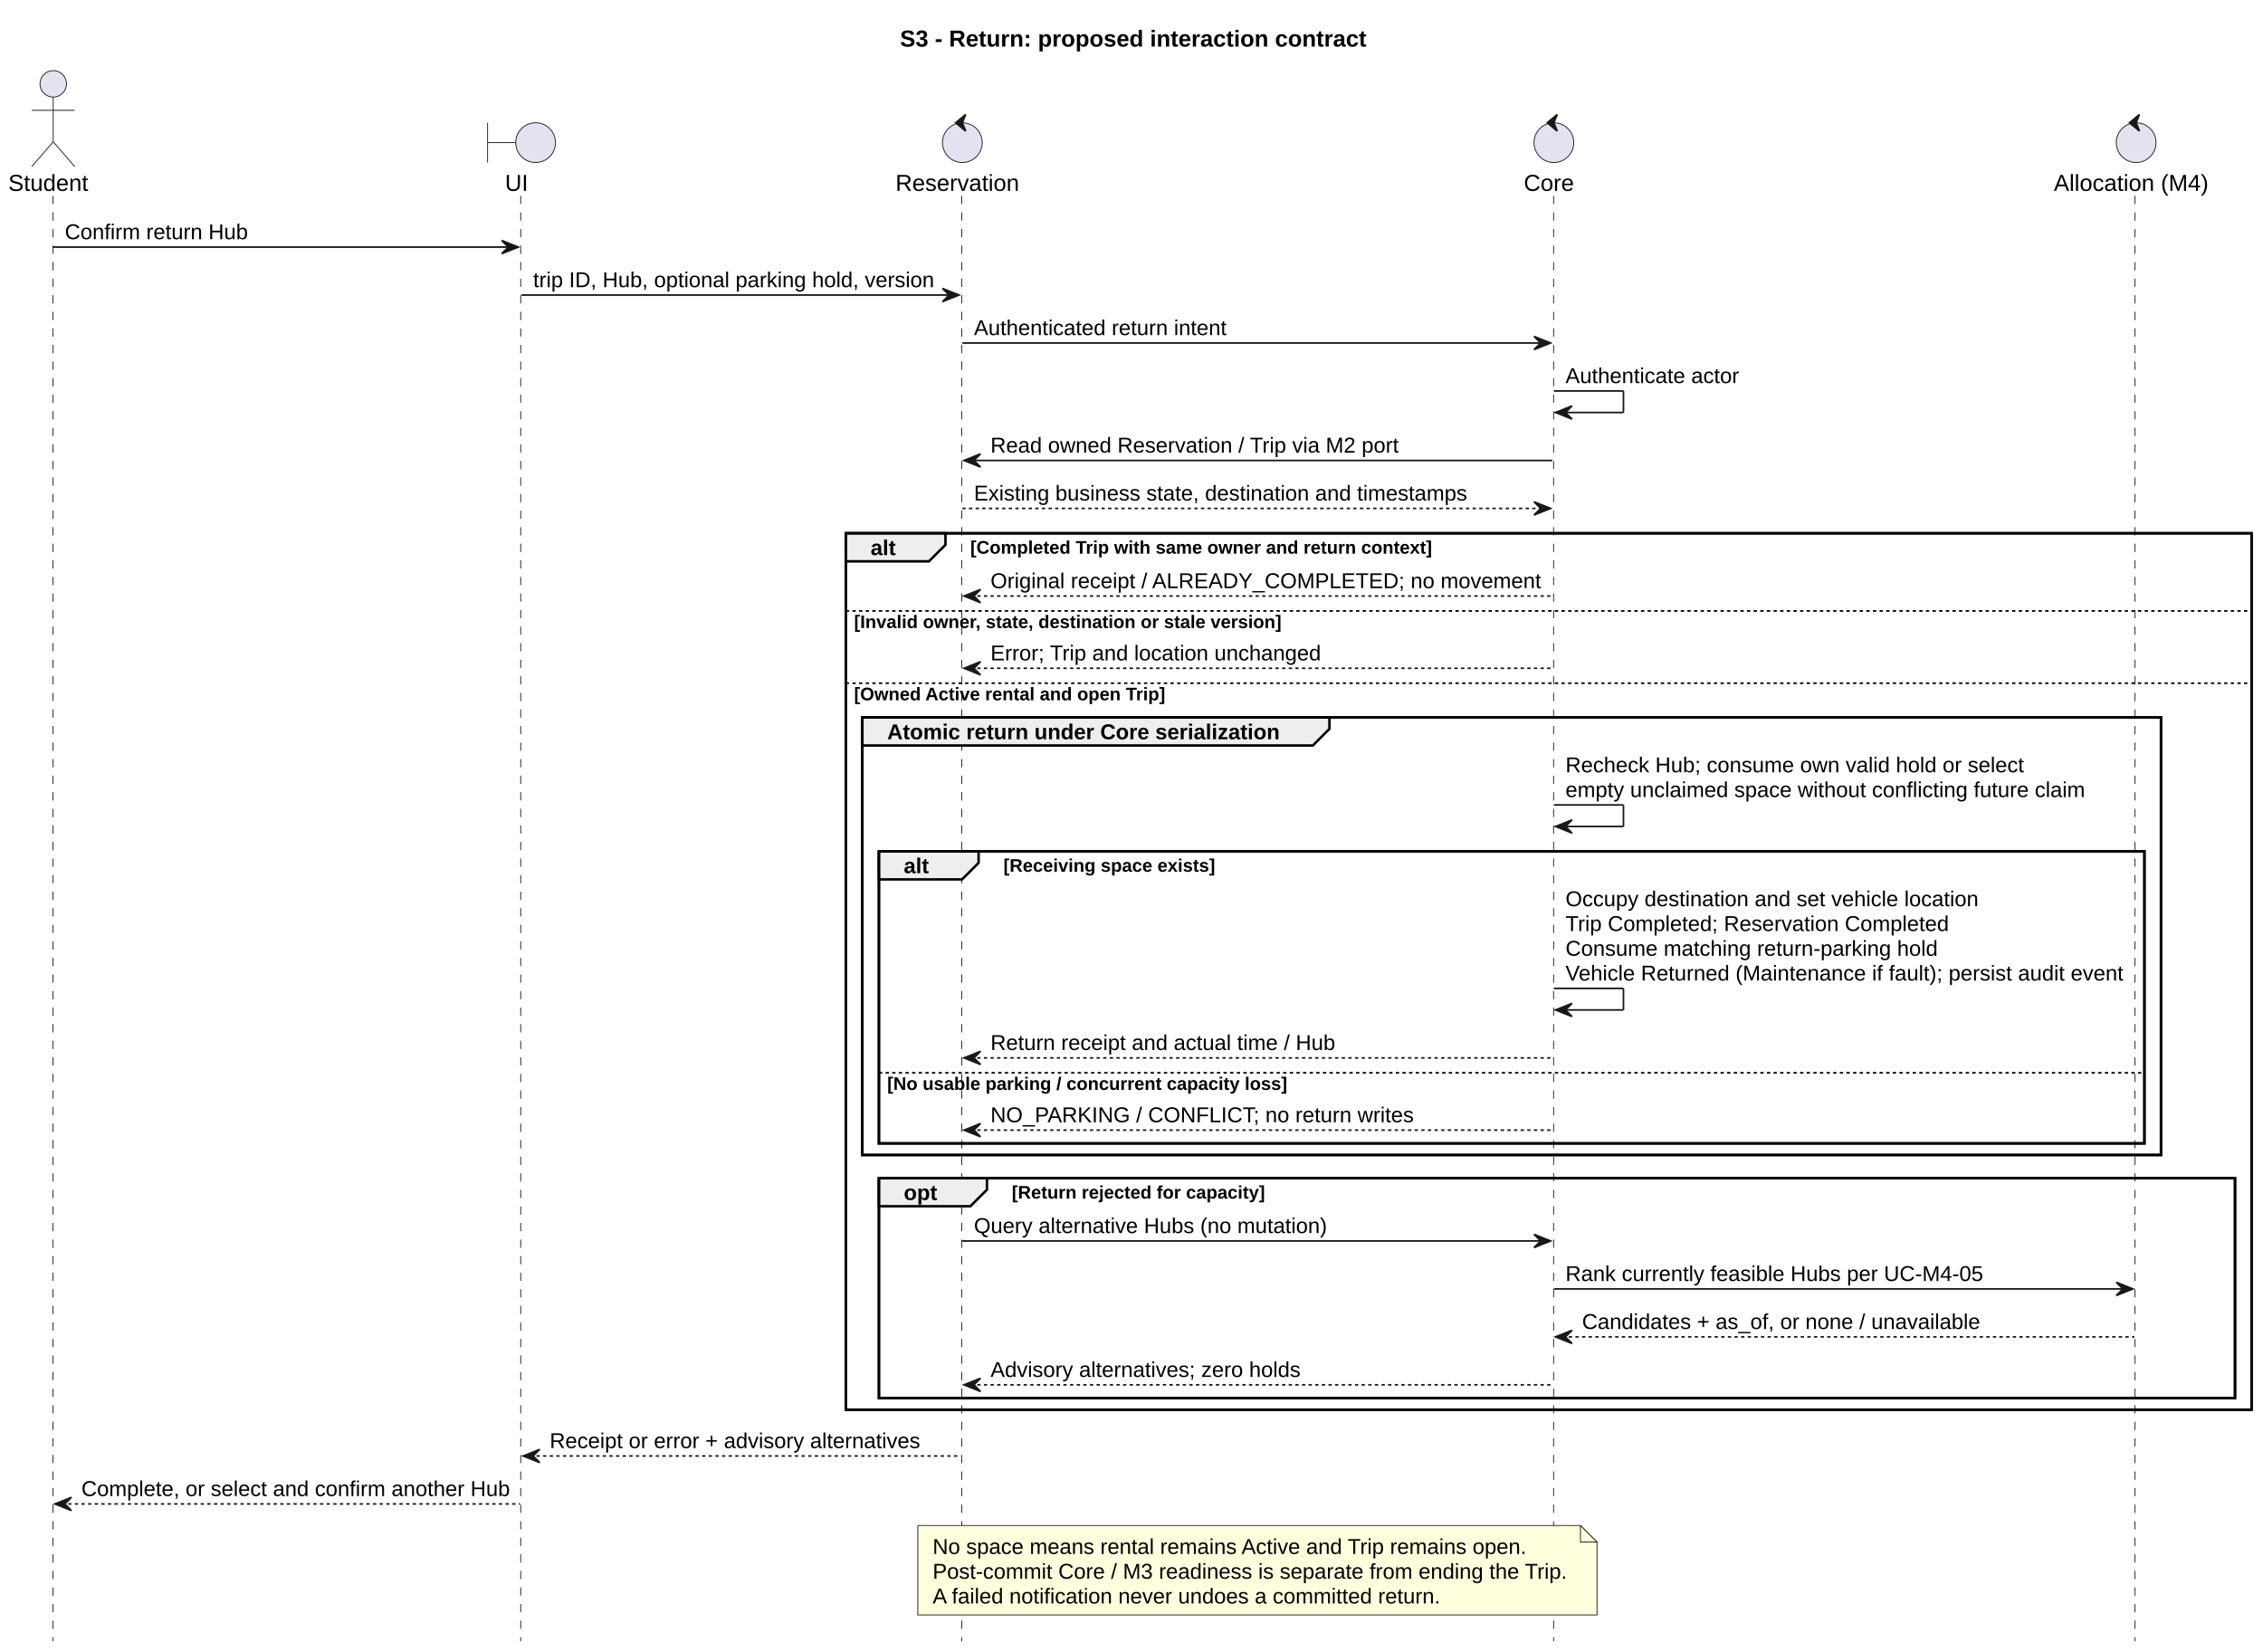
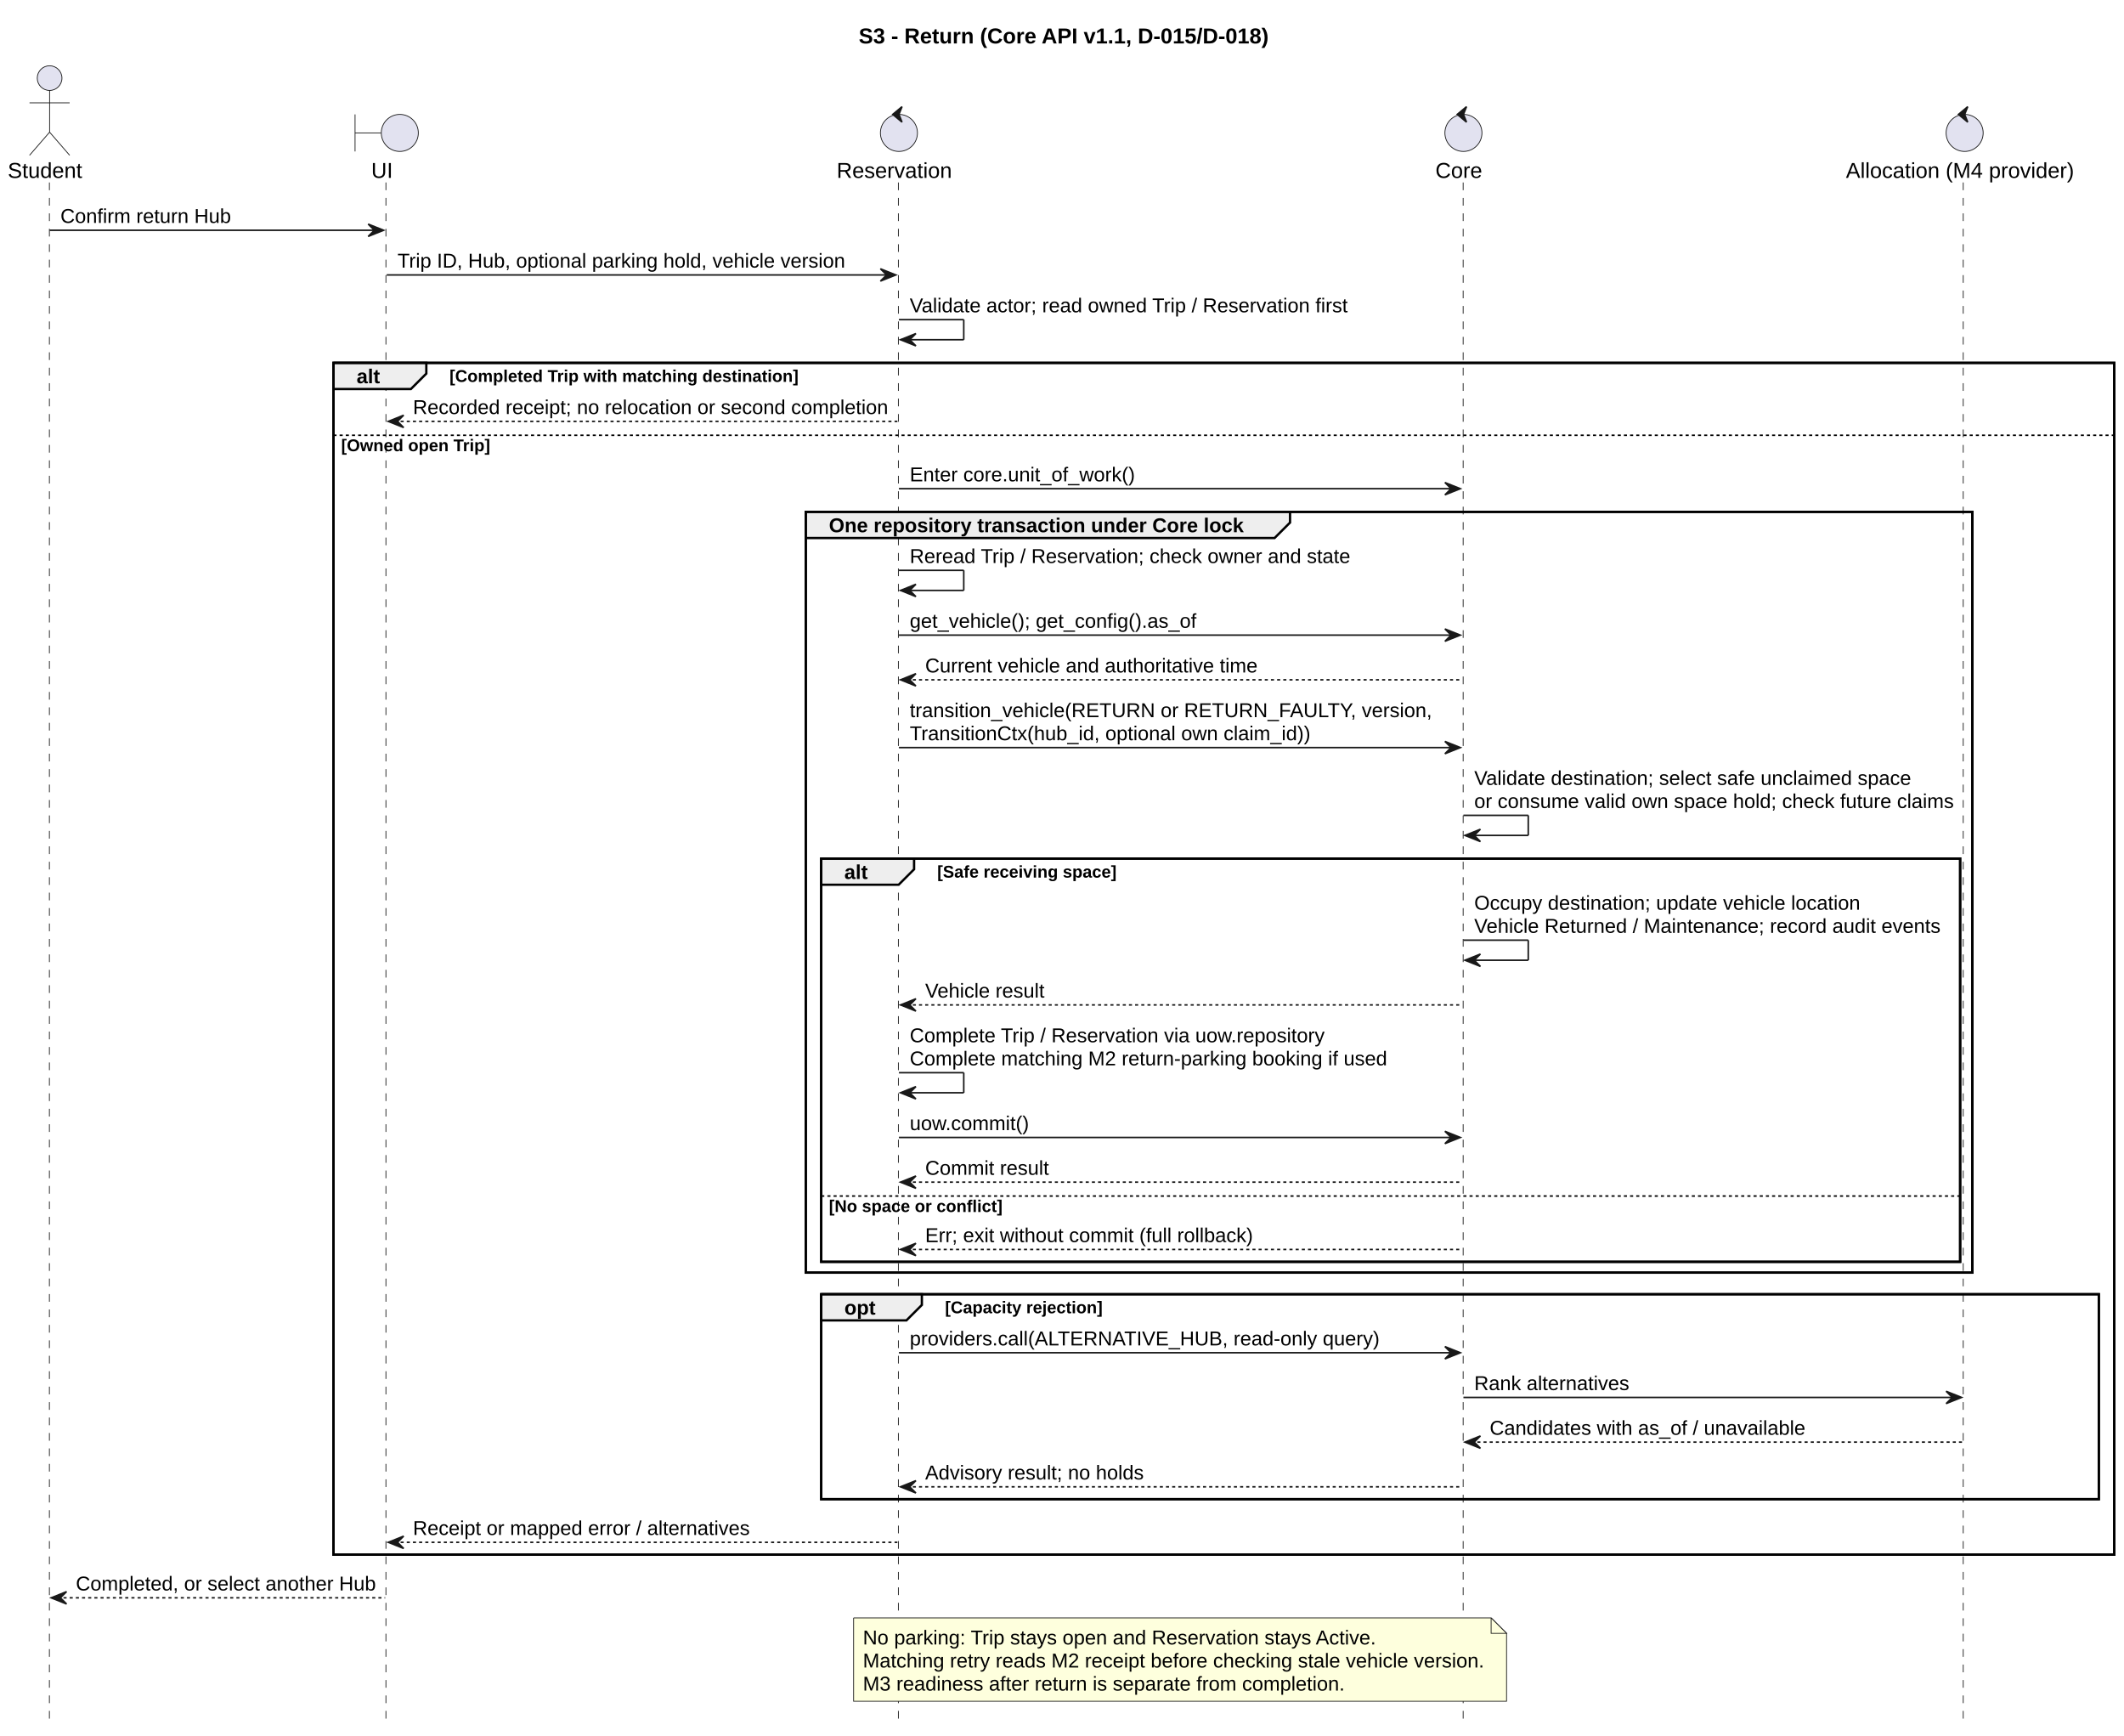
- <svg xmlns="http://www.w3.org/2000/svg" contentStyleType="text/css" data-diagram-type="SEQUENCE" height="997px" preserveAspectRatio="none" style="width:1366px;height:997px;background:#FFFFFF;" version="1.1" viewBox="0 0 1366 997" width="1366px" zoomAndPan="magnify">
+ <svg xmlns="http://www.w3.org/2000/svg" contentStyleType="text/css" data-diagram-type="SEQUENCE" height="1124px" preserveAspectRatio="none" style="width:1376px;height:1124px;background:#FFFFFF;" version="1.1" viewBox="0 0 1376 1124" width="1376px" zoomAndPan="magnify">
  <defs />
  <g>
-     <text fill="#000000" font-family="Arial" font-size="14" font-weight="bold" lengthAdjust="spacing" textLength="281.586" x="543.258" y="28.132">S3 - Return: proposed interaction contract</text>
-     <rect fill="none" height="529.024" style="stroke:#000000;stroke-width:1.5;" width="848.562" x="510.54" y="321.89" />
-     <rect fill="none" height="264.136" style="stroke:#000000;stroke-width:1.5;" width="783.88" x="520.54" y="433.034" />
-     <rect fill="none" height="176.29" style="stroke:#000000;stroke-width:1.5;" width="763.88" x="530.54" y="513.88" />
-     <rect fill="none" height="132.744" style="stroke:#000000;stroke-width:1.5;" width="818.562" x="530.54" y="711.17" />
+     <text fill="#000000" font-family="Arial" font-size="14" font-weight="bold" lengthAdjust="spacing" textLength="266.082" x="556.299" y="28.132">S3 - Return (Core API v1.1, D-015/D-018)</text>
+     <rect fill="none" height="771.965" style="stroke:#000000;stroke-width:1.5;" width="1153.665" x="216.015" y="235.043" />
+     <rect fill="none" height="492.777" style="stroke:#000000;stroke-width:1.5;" width="755.757" x="522.006" y="331.539" />
+     <rect fill="none" height="261.188" style="stroke:#000000;stroke-width:1.5;" width="737.842" x="532.006" y="556.128" />
+     <rect fill="none" height="132.744" style="stroke:#000000;stroke-width:1.5;" width="827.674" x="532.006" y="838.316" />
    <g class="participant-lifeline" data-entity-uid="part1" data-qualified-name="Student" id="part1-lifeline">
      <g>
-         <rect fill="#000000" fill-opacity="0" height="872.46" width="8" x="28.131" y="118.197" />
-         <line style="stroke:#181818;stroke-width:0.5;stroke-dasharray:5,5;" x1="32" x2="32" y1="118.197" y2="990.657" />
+         <rect fill="#000000" fill-opacity="0" height="999.606" width="8" x="28.131" y="118.197" />
+         <line style="stroke:#181818;stroke-width:0.5;stroke-dasharray:5,5;" x1="32" x2="32" y1="118.197" y2="1117.803" />
      </g>
    </g>
    <g class="participant-lifeline" data-entity-uid="part2" data-qualified-name="UI" id="part2-lifeline">
      <g>
-         <rect fill="#000000" fill-opacity="0" height="872.46" width="8" x="310.817" y="118.197" />
-         <line style="stroke:#181818;stroke-width:0.5;stroke-dasharray:5,5;" x1="314.317" x2="314.317" y1="118.197" y2="990.657" />
+         <rect fill="#000000" fill-opacity="0" height="999.606" width="8" x="246.515" y="118.197" />
+         <line style="stroke:#181818;stroke-width:0.5;stroke-dasharray:5,5;" x1="250.015" x2="250.015" y1="118.197" y2="1117.803" />
      </g>
    </g>
    <g class="participant-lifeline" data-entity-uid="part3" data-qualified-name="Reservation" id="part3-lifeline">
      <g>
-         <rect fill="#000000" fill-opacity="0" height="872.46" width="8" x="576.891" y="118.197" />
-         <line style="stroke:#181818;stroke-width:0.5;stroke-dasharray:5,5;" x1="580.54" x2="580.54" y1="118.197" y2="990.657" />
+         <rect fill="#000000" fill-opacity="0" height="999.606" width="8" x="578.357" y="118.197" />
+         <line style="stroke:#181818;stroke-width:0.5;stroke-dasharray:5,5;" x1="582.006" x2="582.006" y1="118.197" y2="1117.803" />
      </g>
    </g>
    <g class="participant-lifeline" data-entity-uid="part4" data-qualified-name="Core" id="part4-lifeline">
      <g>
-         <rect fill="#000000" fill-opacity="0" height="872.46" width="8" x="933.959" y="118.197" />
-         <line style="stroke:#181818;stroke-width:0.5;stroke-dasharray:5,5;" x1="937.787" x2="937.787" y1="118.197" y2="990.657" />
+         <rect fill="#000000" fill-opacity="0" height="999.606" width="8" x="944.058" y="118.197" />
+         <line style="stroke:#181818;stroke-width:0.5;stroke-dasharray:5,5;" x1="947.886" x2="947.886" y1="118.197" y2="1117.803" />
      </g>
    </g>
    <g class="participant-lifeline" data-entity-uid="part5" data-qualified-name="Allocation" id="part5-lifeline">
      <g>
-         <rect fill="#000000" fill-opacity="0" height="872.46" width="8" x="1285.419" y="118.197" />
-         <line style="stroke:#181818;stroke-width:0.5;stroke-dasharray:5,5;" x1="1288.737" x2="1288.737" y1="118.197" y2="990.657" />
+         <rect fill="#000000" fill-opacity="0" height="999.606" width="8" x="1268.763" y="118.197" />
+         <line style="stroke:#181818;stroke-width:0.5;stroke-dasharray:5,5;" x1="1271.846" x2="1271.846" y1="118.197" y2="1117.803" />
      </g>
    </g>
    <g class="participant participant-head" data-entity-uid="part1" data-qualified-name="Student" id="part1-head">
      <text fill="#000000" font-family="Arial" font-size="14" lengthAdjust="spacing" textLength="48.262" x="5" y="115.231">Student</text>
      <ellipse cx="32.131" cy="50.599" fill="#E2E2F0" rx="8" ry="8" style="stroke:#181818;stroke-width:0.5;" />
      <path d="M32.131,58.599 L32.131,85.599 M19.131,66.599 L45.131,66.599 M32.131,85.599 L19.131,100.599 M32.131,85.599 L45.131,100.599" fill="none" style="stroke:#181818;stroke-width:0.5;" />
    </g>
    <g class="participant participant-head" data-entity-uid="part2" data-qualified-name="UI" id="part2-head">
-       <text fill="#000000" font-family="Arial" font-size="14" lengthAdjust="spacing" textLength="14" x="304.817" y="115.231">UI</text>
-       <path d="M294.317,74.099 L294.317,98.099 M294.317,86.099 L311.317,86.099" fill="none" style="stroke:#181818;stroke-width:0.5;" />
-       <ellipse cx="323.317" cy="86.099" fill="#E2E2F0" rx="12" ry="12" style="stroke:#181818;stroke-width:0.5;" />
+       <text fill="#000000" font-family="Arial" font-size="14" lengthAdjust="spacing" textLength="14" x="240.515" y="115.231">UI</text>
+       <path d="M230.015,74.099 L230.015,98.099 M230.015,86.099 L247.015,86.099" fill="none" style="stroke:#181818;stroke-width:0.5;" />
+       <ellipse cx="259.015" cy="86.099" fill="#E2E2F0" rx="12" ry="12" style="stroke:#181818;stroke-width:0.5;" />
    </g>
    <g class="participant participant-head" data-entity-uid="part3" data-qualified-name="Reservation" id="part3-head">
-       <text fill="#000000" font-family="Arial" font-size="14" lengthAdjust="spacing" textLength="74.703" x="540.54" y="115.231">Reservation</text>
-       <ellipse cx="580.891" cy="86.099" fill="#E2E2F0" rx="12" ry="12" style="stroke:#181818;stroke-width:0.5;" />
-       <polygon fill="#181818" points="576.891,74.099,582.891,69.099,580.891,74.099,582.891,79.099,576.891,74.099" style="stroke:#181818;stroke-width:1;" />
+       <text fill="#000000" font-family="Arial" font-size="14" lengthAdjust="spacing" textLength="74.703" x="542.006" y="115.231">Reservation</text>
+       <ellipse cx="582.357" cy="86.099" fill="#E2E2F0" rx="12" ry="12" style="stroke:#181818;stroke-width:0.5;" />
+       <polygon fill="#181818" points="578.357,74.099,584.357,69.099,582.357,74.099,584.357,79.099,578.357,74.099" style="stroke:#181818;stroke-width:1;" />
    </g>
    <g class="participant participant-head" data-entity-uid="part4" data-qualified-name="Core" id="part4-head">
-       <text fill="#000000" font-family="Arial" font-size="14" lengthAdjust="spacing" textLength="30.345" x="919.787" y="115.231">Core</text>
-       <ellipse cx="937.959" cy="86.099" fill="#E2E2F0" rx="12" ry="12" style="stroke:#181818;stroke-width:0.5;" />
-       <polygon fill="#181818" points="933.959,74.099,939.959,69.099,937.959,74.099,939.959,79.099,933.959,74.099" style="stroke:#181818;stroke-width:1;" />
+       <text fill="#000000" font-family="Arial" font-size="14" lengthAdjust="spacing" textLength="30.345" x="929.886" y="115.231">Core</text>
+       <ellipse cx="948.058" cy="86.099" fill="#E2E2F0" rx="12" ry="12" style="stroke:#181818;stroke-width:0.5;" />
+       <polygon fill="#181818" points="944.058,74.099,950.058,69.099,948.058,74.099,950.058,79.099,944.058,74.099" style="stroke:#181818;stroke-width:1;" />
    </g>
    <g class="participant participant-head" data-entity-uid="part5" data-qualified-name="Allocation" id="part5-head">
-       <text fill="#000000" font-family="Arial" font-size="14" lengthAdjust="spacing" textLength="93.365" x="1239.737" y="115.231">Allocation (M4)</text>
-       <ellipse cx="1289.419" cy="86.099" fill="#E2E2F0" rx="12" ry="12" style="stroke:#181818;stroke-width:0.5;" />
-       <polygon fill="#181818" points="1285.419,74.099,1291.419,69.099,1289.419,74.099,1291.419,79.099,1285.419,74.099" style="stroke:#181818;stroke-width:1;" />
+       <text fill="#000000" font-family="Arial" font-size="14" lengthAdjust="spacing" textLength="147.834" x="1195.846" y="115.231">Allocation (M4 provider)</text>
+       <ellipse cx="1272.763" cy="86.099" fill="#E2E2F0" rx="12" ry="12" style="stroke:#181818;stroke-width:0.5;" />
+       <polygon fill="#181818" points="1268.763,74.099,1274.763,69.099,1272.763,74.099,1274.763,79.099,1268.763,74.099" style="stroke:#181818;stroke-width:1;" />
    </g>
    <g class="message" data-entity-1="part1" data-entity-2="part2" id="msg1">
-       <polygon fill="#181818" points="302.817,145.146,312.817,149.146,302.817,153.146,306.817,149.146" style="stroke:#181818;stroke-width:1;" />
-       <line style="stroke:#181818;stroke-width:1;" x1="32.131" x2="308.817" y1="149.146" y2="149.146" />
+       <polygon fill="#181818" points="238.515,145.146,248.515,149.146,238.515,153.146,242.515,149.146" style="stroke:#181818;stroke-width:1;" />
+       <line style="stroke:#181818;stroke-width:1;" x1="32.131" x2="244.515" y1="149.146" y2="149.146" />
      <text fill="#000000" font-family="Arial" font-size="13" lengthAdjust="spacing" textLength="110.538" x="39.131" y="144.391">Confirm return Hub</text>
    </g>
    <g class="message" data-entity-1="part2" data-entity-2="part3" id="msg2">
-       <polygon fill="#181818" points="568.891,174.095,578.891,178.095,568.891,182.095,572.891,178.095" style="stroke:#181818;stroke-width:1;" />
-       <line style="stroke:#181818;stroke-width:1;" x1="314.817" x2="574.891" y1="178.095" y2="178.095" />
-       <text fill="#000000" font-family="Arial" font-size="13" lengthAdjust="spacing" textLength="242.074" x="321.817" y="173.34">trip ID, Hub, optional parking hold, version</text>
-     </g>
-     <g class="message" data-entity-1="part3" data-entity-2="part4" id="msg3">
-       <polygon fill="#181818" points="925.959,203.043,935.959,207.043,925.959,211.043,929.959,207.043" style="stroke:#181818;stroke-width:1;" />
-       <line style="stroke:#181818;stroke-width:1;" x1="580.891" x2="931.959" y1="207.043" y2="207.043" />
-       <text fill="#000000" font-family="Arial" font-size="13" lengthAdjust="spacing" textLength="152.49" x="587.891" y="202.289">Authenticated return intent</text>
-     </g>
-     <g class="message" data-entity-1="part4" data-entity-2="part4" id="msg4">
-       <line style="stroke:#181818;stroke-width:1;" x1="937.959" x2="979.959" y1="235.992" y2="235.992" />
-       <line style="stroke:#181818;stroke-width:1;" x1="979.959" x2="979.959" y1="235.992" y2="248.992" />
-       <line style="stroke:#181818;stroke-width:1;" x1="938.959" x2="979.959" y1="248.992" y2="248.992" />
-       <polygon fill="#181818" points="948.959,244.992,938.959,248.992,948.959,252.992,944.959,248.992" style="stroke:#181818;stroke-width:1;" />
-       <text fill="#000000" font-family="Arial" font-size="13" lengthAdjust="spacing" textLength="104.787" x="944.959" y="231.237">Authenticate actor</text>
-     </g>
-     <g class="message" data-entity-1="part4" data-entity-2="part3" id="msg5">
-       <polygon fill="#181818" points="591.891,273.941,581.891,277.941,591.891,281.941,587.891,277.941" style="stroke:#181818;stroke-width:1;" />
-       <line style="stroke:#181818;stroke-width:1;" x1="585.891" x2="936.959" y1="277.941" y2="277.941" />
-       <text fill="#000000" font-family="Arial" font-size="13" lengthAdjust="spacing" textLength="247.114" x="597.891" y="273.186">Read owned Reservation / Trip via M2 port</text>
-     </g>
-     <g class="message" data-entity-1="part3" data-entity-2="part4" id="msg6">
-       <polygon fill="#181818" points="925.959,302.89,935.959,306.89,925.959,310.89,929.959,306.89" style="stroke:#181818;stroke-width:1;" />
-       <line style="stroke:#181818;stroke-width:1;stroke-dasharray:2,2;" x1="580.891" x2="931.959" y1="306.89" y2="306.89" />
-       <text fill="#000000" font-family="Arial" font-size="13" lengthAdjust="spacing" textLength="297.711" x="587.891" y="302.135">Existing business state, destination and timestamps</text>
-     </g>
-     <path d="M510.54,321.89 L570.71,321.89 L570.71,328.838 L560.71,338.838 L510.54,338.838 L510.54,321.89" fill="#EEEEEE" style="stroke:#000000;stroke-width:1.5;" />
-     <rect fill="none" height="529.024" style="stroke:#000000;stroke-width:1.5;" width="848.562" x="510.54" y="321.89" />
-     <text fill="#000000" font-family="Arial" font-size="13" font-weight="bold" lengthAdjust="spacing" textLength="15.171" x="525.54" y="335.084">alt</text>
-     <text fill="#000000" font-family="Arial" font-size="11" font-weight="bold" lengthAdjust="spacing" textLength="279.308" x="585.71" y="334.207">[Completed Trip with same owner and return context]</text>
-     <g class="message" data-entity-1="part4" data-entity-2="part3" id="msg7">
-       <polygon fill="#181818" points="591.891,355.787,581.891,359.787,591.891,363.787,587.891,359.787" style="stroke:#181818;stroke-width:1;" />
-       <line style="stroke:#181818;stroke-width:1;stroke-dasharray:2,2;" x1="585.891" x2="936.959" y1="359.787" y2="359.787" />
-       <text fill="#000000" font-family="Arial" font-size="13" lengthAdjust="spacing" textLength="333.068" x="597.891" y="355.032">Original receipt / ALREADY_COMPLETED; no movement</text>
-     </g>
-     <line style="stroke:#000000;stroke-width:1;stroke-dasharray:2,2;" x1="510.54" x2="1359.102" y1="368.787" y2="368.787" />
-     <text fill="#000000" font-family="Arial" font-size="11" font-weight="bold" lengthAdjust="spacing" textLength="258.559" x="515.54" y="379.105">[Invalid owner, state, destination or stale version]</text>
+       <polygon fill="#181818" points="570.357,174.095,580.357,178.095,570.357,182.095,574.357,178.095" style="stroke:#181818;stroke-width:1;" />
+       <line style="stroke:#181818;stroke-width:1;" x1="250.515" x2="576.357" y1="178.095" y2="178.095" />
+       <text fill="#000000" font-family="Arial" font-size="13" lengthAdjust="spacing" textLength="290.481" x="257.515" y="173.34">Trip ID, Hub, optional parking hold, vehicle version</text>
+     </g>
+     <g class="message" data-entity-1="part3" data-entity-2="part3" id="msg3">
+       <line style="stroke:#181818;stroke-width:1;" x1="582.357" x2="624.357" y1="207.043" y2="207.043" />
+       <line style="stroke:#181818;stroke-width:1;" x1="624.357" x2="624.357" y1="207.043" y2="220.043" />
+       <line style="stroke:#181818;stroke-width:1;" x1="583.357" x2="624.357" y1="220.043" y2="220.043" />
+       <polygon fill="#181818" points="593.357,216.043,583.357,220.043,593.357,224.043,589.357,220.043" style="stroke:#181818;stroke-width:1;" />
+       <text fill="#000000" font-family="Arial" font-size="13" lengthAdjust="spacing" textLength="285.41" x="589.357" y="202.289">Validate actor; read owned Trip / Reservation first</text>
+     </g>
+     <path d="M216.015,235.043 L276.186,235.043 L276.186,241.992 L266.186,251.992 L216.015,251.992 L216.015,235.043" fill="#EEEEEE" style="stroke:#000000;stroke-width:1.5;" />
+     <rect fill="none" height="771.965" style="stroke:#000000;stroke-width:1.5;" width="1153.665" x="216.015" y="235.043" />
+     <text fill="#000000" font-family="Arial" font-size="13" font-weight="bold" lengthAdjust="spacing" textLength="15.171" x="231.015" y="248.237">alt</text>
+     <text fill="#000000" font-family="Arial" font-size="11" font-weight="bold" lengthAdjust="spacing" textLength="226.719" x="291.186" y="247.361">[Completed Trip with matching destination]</text>
+     <g class="message" data-entity-1="part3" data-entity-2="part2" id="msg4">
+       <polygon fill="#181818" points="261.515,268.941,251.515,272.941,261.515,276.941,257.515,272.941" style="stroke:#181818;stroke-width:1;" />
+       <line style="stroke:#181818;stroke-width:1;stroke-dasharray:2,2;" x1="255.515" x2="581.357" y1="272.941" y2="272.941" />
+       <text fill="#000000" font-family="Arial" font-size="13" lengthAdjust="spacing" textLength="307.842" x="267.515" y="268.186">Recorded receipt; no relocation or second completion</text>
+     </g>
+     <line style="stroke:#000000;stroke-width:1;stroke-dasharray:2,2;" x1="216.015" x2="1369.68" y1="281.941" y2="281.941" />
+     <text fill="#000000" font-family="Arial" font-size="11" font-weight="bold" lengthAdjust="spacing" textLength="97.158" x="221.015" y="292.259">[Owned open Trip]</text>
+     <g class="message" data-entity-1="part3" data-entity-2="part4" id="msg5">
+       <polygon fill="#181818" points="936.058,312.539,946.058,316.539,936.058,320.539,940.058,316.539" style="stroke:#181818;stroke-width:1;" />
+       <line style="stroke:#181818;stroke-width:1;" x1="582.357" x2="942.058" y1="316.539" y2="316.539" />
+       <text fill="#000000" font-family="Arial" font-size="13" lengthAdjust="spacing" textLength="145.952" x="589.357" y="311.784">Enter core.unit_of_work()</text>
+     </g>
+     <path d="M522.006,331.539 L835.734,331.539 L835.734,338.487 L825.734,348.487 L522.006,348.487 L522.006,331.539" fill="#EEEEEE" style="stroke:#000000;stroke-width:1.5;" />
+     <rect fill="none" height="492.777" style="stroke:#000000;stroke-width:1.5;" width="755.757" x="522.006" y="331.539" />
+     <text fill="#000000" font-family="Arial" font-size="13" font-weight="bold" lengthAdjust="spacing" textLength="268.728" x="537.006" y="344.732">One repository transaction under Core lock</text>
+     <g class="message" data-entity-1="part3" data-entity-2="part3" id="msg6">
+       <line style="stroke:#181818;stroke-width:1;" x1="582.357" x2="624.357" y1="369.436" y2="369.436" />
+       <line style="stroke:#181818;stroke-width:1;" x1="624.357" x2="624.357" y1="369.436" y2="382.436" />
+       <line style="stroke:#181818;stroke-width:1;" x1="583.357" x2="624.357" y1="382.436" y2="382.436" />
+       <polygon fill="#181818" points="593.357,378.436,583.357,382.436,593.357,386.436,589.357,382.436" style="stroke:#181818;stroke-width:1;" />
+       <text fill="#000000" font-family="Arial" font-size="13" lengthAdjust="spacing" textLength="286.14" x="589.357" y="364.681">Reread Trip / Reservation; check owner and state</text>
+     </g>
+     <g class="message" data-entity-1="part3" data-entity-2="part4" id="msg7">
+       <polygon fill="#181818" points="936.058,407.385,946.058,411.385,936.058,415.385,940.058,411.385" style="stroke:#181818;stroke-width:1;" />
+       <line style="stroke:#181818;stroke-width:1;" x1="582.357" x2="942.058" y1="411.385" y2="411.385" />
+       <text fill="#000000" font-family="Arial" font-size="13" lengthAdjust="spacing" textLength="185.713" x="589.357" y="406.63">get_vehicle(); get_config().as_of</text>
+     </g>
    <g class="message" data-entity-1="part4" data-entity-2="part3" id="msg8">
-       <polygon fill="#181818" points="591.891,399.385,581.891,403.385,591.891,407.385,587.891,403.385" style="stroke:#181818;stroke-width:1;" />
-       <line style="stroke:#181818;stroke-width:1;stroke-dasharray:2,2;" x1="585.891" x2="936.959" y1="403.385" y2="403.385" />
-       <text fill="#000000" font-family="Arial" font-size="13" lengthAdjust="spacing" textLength="200.173" x="597.891" y="398.63">Error; Trip and location unchanged</text>
-     </g>
-     <line style="stroke:#000000;stroke-width:1;stroke-dasharray:2,2;" x1="510.54" x2="1359.102" y1="412.385" y2="412.385" />
-     <text fill="#000000" font-family="Arial" font-size="11" font-weight="bold" lengthAdjust="spacing" textLength="188.853" x="515.54" y="422.703">[Owned Active rental and open Trip]</text>
-     <path d="M520.54,433.034 L802.472,433.034 L802.472,439.982 L792.472,449.982 L520.54,449.982 L520.54,433.034" fill="#EEEEEE" style="stroke:#000000;stroke-width:1.5;" />
-     <rect fill="none" height="264.136" style="stroke:#000000;stroke-width:1.5;" width="783.88" x="520.54" y="433.034" />
-     <text fill="#000000" font-family="Arial" font-size="13" font-weight="bold" lengthAdjust="spacing" textLength="236.933" x="535.54" y="446.228">Atomic return under Core serialization</text>
-     <g class="message" data-entity-1="part4" data-entity-2="part4" id="msg9">
-       <line style="stroke:#181818;stroke-width:1;" x1="937.959" x2="979.959" y1="485.88" y2="485.88" />
-       <line style="stroke:#181818;stroke-width:1;" x1="979.959" x2="979.959" y1="485.88" y2="498.88" />
-       <line style="stroke:#181818;stroke-width:1;" x1="938.959" x2="979.959" y1="498.88" y2="498.88" />
-       <polygon fill="#181818" points="948.959,494.88,938.959,498.88,948.959,502.88,944.959,498.88" style="stroke:#181818;stroke-width:1;" />
-       <text fill="#000000" font-family="Arial" font-size="13" lengthAdjust="spacing" textLength="276.752" x="944.959" y="466.176">Recheck Hub; consume own valid hold or select</text>
-       <text fill="#000000" font-family="Arial" font-size="13" lengthAdjust="spacing" textLength="313.593" x="944.959" y="481.125">empty unclaimed space without conflicting future claim</text>
-     </g>
-     <path d="M530.54,513.88 L590.71,513.88 L590.71,520.829 L580.71,530.829 L530.54,530.829 L530.54,513.88" fill="#EEEEEE" style="stroke:#000000;stroke-width:1.5;" />
-     <rect fill="none" height="176.29" style="stroke:#000000;stroke-width:1.5;" width="763.88" x="530.54" y="513.88" />
-     <text fill="#000000" font-family="Arial" font-size="13" font-weight="bold" lengthAdjust="spacing" textLength="15.171" x="545.54" y="527.074">alt</text>
-     <text fill="#000000" font-family="Arial" font-size="11" font-weight="bold" lengthAdjust="spacing" textLength="127.784" x="605.71" y="526.198">[Receiving space exists]</text>
+       <polygon fill="#181818" points="593.357,436.334,583.357,440.334,593.357,444.334,589.357,440.334" style="stroke:#181818;stroke-width:1;" />
+       <line style="stroke:#181818;stroke-width:1;stroke-dasharray:2,2;" x1="587.357" x2="947.058" y1="440.334" y2="440.334" />
+       <text fill="#000000" font-family="Arial" font-size="13" lengthAdjust="spacing" textLength="215.332" x="599.357" y="435.579">Current vehicle and authoritative time</text>
+     </g>
+     <g class="message" data-entity-1="part3" data-entity-2="part4" id="msg9">
+       <polygon fill="#181818" points="936.058,480.231,946.058,484.231,936.058,488.231,940.058,484.231" style="stroke:#181818;stroke-width:1;" />
+       <line style="stroke:#181818;stroke-width:1;" x1="582.357" x2="942.058" y1="484.231" y2="484.231" />
+       <text fill="#000000" font-family="Arial" font-size="13" lengthAdjust="spacing" textLength="341.701" x="589.357" y="464.527">transition_vehicle(RETURN or RETURN_FAULTY, version,</text>
+       <text fill="#000000" font-family="Arial" font-size="13" lengthAdjust="spacing" textLength="260.121" x="589.357" y="479.476">TransitionCtx(hub_id, optional own claim_id))</text>
+     </g>
    <g class="message" data-entity-1="part4" data-entity-2="part4" id="msg10">
-       <line style="stroke:#181818;stroke-width:1;" x1="937.959" x2="979.959" y1="596.624" y2="596.624" />
-       <line style="stroke:#181818;stroke-width:1;" x1="979.959" x2="979.959" y1="596.624" y2="609.624" />
-       <line style="stroke:#181818;stroke-width:1;" x1="938.959" x2="979.959" y1="609.624" y2="609.624" />
-       <polygon fill="#181818" points="948.959,605.624,938.959,609.624,948.959,613.624,944.959,609.624" style="stroke:#181818;stroke-width:1;" />
-       <text fill="#000000" font-family="Arial" font-size="13" lengthAdjust="spacing" textLength="249.317" x="944.959" y="547.023">Occupy destination and set vehicle location</text>
-       <text fill="#000000" font-family="Arial" font-size="13" lengthAdjust="spacing" textLength="231.937" x="944.959" y="561.971">Trip Completed; Reservation Completed</text>
-       <text fill="#000000" font-family="Arial" font-size="13" lengthAdjust="spacing" textLength="224.726" x="944.959" y="576.92">Consume matching return-parking hold</text>
-       <text fill="#000000" font-family="Arial" font-size="13" lengthAdjust="spacing" textLength="337.46" x="944.959" y="591.869">Vehicle Returned (Maintenance if fault); persist audit event</text>
-     </g>
-     <g class="message" data-entity-1="part4" data-entity-2="part3" id="msg11">
-       <polygon fill="#181818" points="591.891,634.572,581.891,638.572,591.891,642.572,587.891,638.572" style="stroke:#181818;stroke-width:1;" />
-       <line style="stroke:#181818;stroke-width:1;stroke-dasharray:2,2;" x1="585.891" x2="936.959" y1="638.572" y2="638.572" />
-       <text fill="#000000" font-family="Arial" font-size="13" lengthAdjust="spacing" textLength="208.108" x="597.891" y="633.817">Return receipt and actual time / Hub</text>
-     </g>
-     <line style="stroke:#000000;stroke-width:1;stroke-dasharray:2,2;" x1="530.54" x2="1294.419" y1="647.572" y2="647.572" />
-     <text fill="#000000" font-family="Arial" font-size="11" font-weight="bold" lengthAdjust="spacing" textLength="241.452" x="535.54" y="657.89">[No usable parking / concurrent capacity loss]</text>
+       <line style="stroke:#181818;stroke-width:1;" x1="948.058" x2="990.058" y1="528.128" y2="528.128" />
+       <line style="stroke:#181818;stroke-width:1;" x1="990.058" x2="990.058" y1="528.128" y2="541.128" />
+       <line style="stroke:#181818;stroke-width:1;" x1="949.058" x2="990.058" y1="541.128" y2="541.128" />
+       <polygon fill="#181818" points="959.058,537.128,949.058,541.128,959.058,545.128,955.058,541.128" style="stroke:#181818;stroke-width:1;" />
+       <text fill="#000000" font-family="Arial" font-size="13" lengthAdjust="spacing" textLength="284.007" x="955.058" y="508.425">Validate destination; select safe unclaimed space</text>
+       <text fill="#000000" font-family="Arial" font-size="13" lengthAdjust="spacing" textLength="310.705" x="955.058" y="523.374">or consume valid own space hold; check future claims</text>
+     </g>
+     <path d="M532.006,556.128 L592.177,556.128 L592.177,563.077 L582.177,573.077 L532.006,573.077 L532.006,556.128" fill="#EEEEEE" style="stroke:#000000;stroke-width:1.5;" />
+     <rect fill="none" height="261.188" style="stroke:#000000;stroke-width:1.5;" width="737.842" x="532.006" y="556.128" />
+     <text fill="#000000" font-family="Arial" font-size="13" font-weight="bold" lengthAdjust="spacing" textLength="15.171" x="547.006" y="569.322">alt</text>
+     <text fill="#000000" font-family="Arial" font-size="11" font-weight="bold" lengthAdjust="spacing" textLength="116.166" x="607.177" y="568.446">[Safe receiving space]</text>
+     <g class="message" data-entity-1="part4" data-entity-2="part4" id="msg11">
+       <line style="stroke:#181818;stroke-width:1;" x1="948.058" x2="990.058" y1="608.975" y2="608.975" />
+       <line style="stroke:#181818;stroke-width:1;" x1="990.058" x2="990.058" y1="608.975" y2="621.975" />
+       <line style="stroke:#181818;stroke-width:1;" x1="949.058" x2="990.058" y1="621.975" y2="621.975" />
+       <polygon fill="#181818" points="959.058,617.975,949.058,621.975,959.058,625.975,955.058,621.975" style="stroke:#181818;stroke-width:1;" />
+       <text fill="#000000" font-family="Arial" font-size="13" lengthAdjust="spacing" textLength="250.047" x="955.058" y="589.271">Occupy destination; update vehicle location</text>
+       <text fill="#000000" font-family="Arial" font-size="13" lengthAdjust="spacing" textLength="302.79" x="955.058" y="604.22">Vehicle Returned / Maintenance; record audit events</text>
+     </g>
    <g class="message" data-entity-1="part4" data-entity-2="part3" id="msg12">
-       <polygon fill="#181818" points="591.891,678.17,581.891,682.17,591.891,686.17,587.891,682.17" style="stroke:#181818;stroke-width:1;" />
-       <line style="stroke:#181818;stroke-width:1;stroke-dasharray:2,2;" x1="585.891" x2="936.959" y1="682.17" y2="682.17" />
-       <text fill="#000000" font-family="Arial" font-size="13" lengthAdjust="spacing" textLength="257.893" x="597.891" y="677.415">NO_PARKING / CONFLICT; no return writes</text>
-     </g>
-     <path d="M530.54,711.17 L595.75,711.17 L595.75,718.119 L585.75,728.119 L530.54,728.119 L530.54,711.17" fill="#EEEEEE" style="stroke:#000000;stroke-width:1.5;" />
-     <rect fill="none" height="132.744" style="stroke:#000000;stroke-width:1.5;" width="818.562" x="530.54" y="711.17" />
-     <text fill="#000000" font-family="Arial" font-size="13" font-weight="bold" lengthAdjust="spacing" textLength="20.211" x="545.54" y="724.364">opt</text>
-     <text fill="#000000" font-family="Arial" font-size="11" font-weight="bold" lengthAdjust="spacing" textLength="152.818" x="610.75" y="723.488">[Return rejected for capacity]</text>
-     <g class="message" data-entity-1="part3" data-entity-2="part4" id="msg13">
-       <polygon fill="#181818" points="925.959,745.067,935.959,749.067,925.959,753.067,929.959,749.067" style="stroke:#181818;stroke-width:1;" />
-       <line style="stroke:#181818;stroke-width:1;" x1="580.891" x2="931.959" y1="749.067" y2="749.067" />
-       <text fill="#000000" font-family="Arial" font-size="13" lengthAdjust="spacing" textLength="213.154" x="587.891" y="744.312">Query alternative Hubs (no mutation)</text>
-     </g>
-     <g class="message" data-entity-1="part4" data-entity-2="part5" id="msg14">
-       <polygon fill="#181818" points="1277.419,774.016,1287.419,778.016,1277.419,782.016,1281.419,778.016" style="stroke:#181818;stroke-width:1;" />
-       <line style="stroke:#181818;stroke-width:1;" x1="937.959" x2="1283.419" y1="778.016" y2="778.016" />
-       <text fill="#000000" font-family="Arial" font-size="13" lengthAdjust="spacing" textLength="252.154" x="944.959" y="773.261">Rank currently feasible Hubs per UC-M4-05</text>
-     </g>
-     <g class="message" data-entity-1="part5" data-entity-2="part4" id="msg15">
-       <polygon fill="#181818" points="948.959,802.965,938.959,806.965,948.959,810.965,944.959,806.965" style="stroke:#181818;stroke-width:1;" />
-       <line style="stroke:#181818;stroke-width:1;stroke-dasharray:2,2;" x1="942.959" x2="1288.419" y1="806.965" y2="806.965" />
-       <text fill="#000000" font-family="Arial" font-size="13" lengthAdjust="spacing" textLength="240.31" x="954.959" y="802.21">Candidates + as_of, or none / unavailable</text>
-     </g>
+       <polygon fill="#181818" points="593.357,646.923,583.357,650.923,593.357,654.923,589.357,650.923" style="stroke:#181818;stroke-width:1;" />
+       <line style="stroke:#181818;stroke-width:1;stroke-dasharray:2,2;" x1="587.357" x2="947.058" y1="650.923" y2="650.923" />
+       <text fill="#000000" font-family="Arial" font-size="13" lengthAdjust="spacing" textLength="78.038" x="599.357" y="646.168">Vehicle result</text>
+     </g>
+     <g class="message" data-entity-1="part3" data-entity-2="part3" id="msg13">
+       <line style="stroke:#181818;stroke-width:1;" x1="582.357" x2="624.357" y1="694.821" y2="694.821" />
+       <line style="stroke:#181818;stroke-width:1;" x1="624.357" x2="624.357" y1="694.821" y2="707.821" />
+       <line style="stroke:#181818;stroke-width:1;" x1="583.357" x2="624.357" y1="707.821" y2="707.821" />
+       <polygon fill="#181818" points="593.357,703.821,583.357,707.821,593.357,711.821,589.357,707.821" style="stroke:#181818;stroke-width:1;" />
+       <text fill="#000000" font-family="Arial" font-size="13" lengthAdjust="spacing" textLength="270.22" x="589.357" y="675.117">Complete Trip / Reservation via uow.repository</text>
+       <text fill="#000000" font-family="Arial" font-size="13" lengthAdjust="spacing" textLength="309.271" x="589.357" y="690.066">Complete matching M2 return-parking booking if used</text>
+     </g>
+     <g class="message" data-entity-1="part3" data-entity-2="part4" id="msg14">
+       <polygon fill="#181818" points="936.058,732.769,946.058,736.769,936.058,740.769,940.058,736.769" style="stroke:#181818;stroke-width:1;" />
+       <line style="stroke:#181818;stroke-width:1;" x1="582.357" x2="942.058" y1="736.769" y2="736.769" />
+       <text fill="#000000" font-family="Arial" font-size="13" lengthAdjust="spacing" textLength="78.006" x="589.357" y="732.015">uow.commit()</text>
+     </g>
+     <g class="message" data-entity-1="part4" data-entity-2="part3" id="msg15">
+       <polygon fill="#181818" points="593.357,761.718,583.357,765.718,593.357,769.718,589.357,765.718" style="stroke:#181818;stroke-width:1;" />
+       <line style="stroke:#181818;stroke-width:1;stroke-dasharray:2,2;" x1="587.357" x2="947.058" y1="765.718" y2="765.718" />
+       <text fill="#000000" font-family="Arial" font-size="13" lengthAdjust="spacing" textLength="80.177" x="599.357" y="760.963">Commit result</text>
+     </g>
+     <line style="stroke:#000000;stroke-width:1;stroke-dasharray:2,2;" x1="532.006" x2="1269.848" y1="774.718" y2="774.718" />
+     <text fill="#000000" font-family="Arial" font-size="11" font-weight="bold" lengthAdjust="spacing" textLength="112.46" x="537.006" y="785.036">[No space or conflict]</text>
    <g class="message" data-entity-1="part4" data-entity-2="part3" id="msg16">
-       <polygon fill="#181818" points="591.891,831.914,581.891,835.914,591.891,839.914,587.891,835.914" style="stroke:#181818;stroke-width:1;" />
-       <line style="stroke:#181818;stroke-width:1;stroke-dasharray:2,2;" x1="585.891" x2="936.959" y1="835.914" y2="835.914" />
-       <text fill="#000000" font-family="Arial" font-size="13" lengthAdjust="spacing" textLength="187.142" x="597.891" y="831.159">Advisory alternatives; zero holds</text>
-     </g>
-     <g class="message" data-entity-1="part3" data-entity-2="part2" id="msg17">
-       <polygon fill="#181818" points="325.817,874.862,315.817,878.862,325.817,882.862,321.817,878.862" style="stroke:#181818;stroke-width:1;" />
-       <line style="stroke:#181818;stroke-width:1;stroke-dasharray:2,2;" x1="319.817" x2="579.891" y1="878.862" y2="878.862" />
-       <text fill="#000000" font-family="Arial" font-size="13" lengthAdjust="spacing" textLength="223.622" x="331.817" y="874.107">Receipt or error + advisory alternatives</text>
-     </g>
-     <g class="message" data-entity-1="part2" data-entity-2="part1" id="msg18">
-       <polygon fill="#181818" points="43.131,903.811,33.131,907.811,43.131,911.811,39.131,907.811" style="stroke:#181818;stroke-width:1;" />
-       <line style="stroke:#181818;stroke-width:1;stroke-dasharray:2,2;" x1="37.131" x2="313.817" y1="907.811" y2="907.811" />
-       <text fill="#000000" font-family="Arial" font-size="13" lengthAdjust="spacing" textLength="258.686" x="49.131" y="903.056">Complete, or select and confirm another Hub</text>
-     </g>
-     <path d="M554,920.811 L554,974.811 L964,974.811 L964,930.811 L954,920.811 L554,920.811" fill="#FEFFDD" style="stroke:#181818;stroke-width:0.5;" />
-     <path d="M954,920.811 L954,930.811 L964,930.811 L954,920.811" fill="#FEFFDD" style="stroke:#181818;stroke-width:0.5;" />
-     <text fill="#000000" font-family="Arial" font-size="13" lengthAdjust="spacing" textLength="359.836" x="562.97" y="938.005">No space means rental remains Active and Trip remains open.</text>
-     <text fill="#000000" font-family="Arial" font-size="13" lengthAdjust="spacing" textLength="383.652" x="562.97" y="952.954">Post-commit Core / M3 readiness is separate from ending the Trip.</text>
-     <text fill="#000000" font-family="Arial" font-size="13" lengthAdjust="spacing" textLength="307.112" x="562.97" y="967.902">A failed notification never undoes a committed return.</text>
+       <polygon fill="#181818" points="593.357,805.316,583.357,809.316,593.357,813.316,589.357,809.316" style="stroke:#181818;stroke-width:1;" />
+       <line style="stroke:#181818;stroke-width:1;stroke-dasharray:2,2;" x1="587.357" x2="947.058" y1="809.316" y2="809.316" />
+       <text fill="#000000" font-family="Arial" font-size="13" lengthAdjust="spacing" textLength="212.38" x="599.357" y="804.561">Err; exit without commit (full rollback)</text>
+     </g>
+     <path d="M532.006,838.316 L597.217,838.316 L597.217,845.265 L587.217,855.265 L532.006,855.265 L532.006,838.316" fill="#EEEEEE" style="stroke:#000000;stroke-width:1.5;" />
+     <rect fill="none" height="132.744" style="stroke:#000000;stroke-width:1.5;" width="827.674" x="532.006" y="838.316" />
+     <text fill="#000000" font-family="Arial" font-size="13" font-weight="bold" lengthAdjust="spacing" textLength="20.211" x="547.006" y="851.51">opt</text>
+     <text fill="#000000" font-family="Arial" font-size="11" font-weight="bold" lengthAdjust="spacing" textLength="102.083" x="612.217" y="850.634">[Capacity rejection]</text>
+     <g class="message" data-entity-1="part3" data-entity-2="part4" id="msg17">
+       <polygon fill="#181818" points="936.058,872.213,946.058,876.213,936.058,880.213,940.058,876.213" style="stroke:#181818;stroke-width:1;" />
+       <line style="stroke:#181818;stroke-width:1;" x1="582.357" x2="942.058" y1="876.213" y2="876.213" />
+       <text fill="#000000" font-family="Arial" font-size="13" lengthAdjust="spacing" textLength="306.325" x="589.357" y="871.458">providers.call(ALTERNATIVE_HUB, read-only query)</text>
+     </g>
+     <g class="message" data-entity-1="part4" data-entity-2="part5" id="msg18">
+       <polygon fill="#181818" points="1260.763,901.162,1270.763,905.162,1260.763,909.162,1264.763,905.162" style="stroke:#181818;stroke-width:1;" />
+       <line style="stroke:#181818;stroke-width:1;" x1="948.058" x2="1266.763" y1="905.162" y2="905.162" />
+       <text fill="#000000" font-family="Arial" font-size="13" lengthAdjust="spacing" textLength="100.439" x="955.058" y="900.407">Rank alternatives</text>
+     </g>
+     <g class="message" data-entity-1="part5" data-entity-2="part4" id="msg19">
+       <polygon fill="#181818" points="959.058,930.111,949.058,934.111,959.058,938.111,955.058,934.111" style="stroke:#181818;stroke-width:1;" />
+       <line style="stroke:#181818;stroke-width:1;stroke-dasharray:2,2;" x1="953.058" x2="1271.763" y1="934.111" y2="934.111" />
+       <text fill="#000000" font-family="Arial" font-size="13" lengthAdjust="spacing" textLength="204.522" x="965.058" y="929.356">Candidates with as_of / unavailable</text>
+     </g>
+     <g class="message" data-entity-1="part4" data-entity-2="part3" id="msg20">
+       <polygon fill="#181818" points="593.357,959.06,583.357,963.06,593.357,967.06,589.357,963.06" style="stroke:#181818;stroke-width:1;" />
+       <line style="stroke:#181818;stroke-width:1;stroke-dasharray:2,2;" x1="587.357" x2="947.058" y1="963.06" y2="963.06" />
+       <text fill="#000000" font-family="Arial" font-size="13" lengthAdjust="spacing" textLength="141.623" x="599.357" y="958.305">Advisory result; no holds</text>
+     </g>
+     <g class="message" data-entity-1="part3" data-entity-2="part2" id="msg21">
+       <polygon fill="#181818" points="261.515,995.008,251.515,999.008,261.515,1003.008,257.515,999.008" style="stroke:#181818;stroke-width:1;" />
+       <line style="stroke:#181818;stroke-width:1;stroke-dasharray:2,2;" x1="255.515" x2="581.357" y1="999.008" y2="999.008" />
+       <text fill="#000000" font-family="Arial" font-size="13" lengthAdjust="spacing" textLength="218.213" x="267.515" y="994.253">Receipt or mapped error / alternatives</text>
+     </g>
+     <g class="message" data-entity-1="part2" data-entity-2="part1" id="msg22">
+       <polygon fill="#181818" points="43.131,1030.957,33.131,1034.957,43.131,1038.957,39.131,1034.957" style="stroke:#181818;stroke-width:1;" />
+       <line style="stroke:#181818;stroke-width:1;stroke-dasharray:2,2;" x1="37.131" x2="249.515" y1="1034.957" y2="1034.957" />
+       <text fill="#000000" font-family="Arial" font-size="13" lengthAdjust="spacing" textLength="194.384" x="49.131" y="1030.202">Completed, or select another Hub</text>
+     </g>
+     <path d="M553,1047.957 L553,1101.957 L976,1101.957 L976,1057.957 L966,1047.957 L553,1047.957" fill="#FEFFDD" style="stroke:#181818;stroke-width:0.5;" />
+     <path d="M966,1047.957 L966,1057.957 L976,1057.957 L966,1047.957" fill="#FEFFDD" style="stroke:#181818;stroke-width:0.5;" />
+     <text fill="#000000" font-family="Arial" font-size="13" lengthAdjust="spacing" textLength="333.823" x="559" y="1065.151">No parking: Trip stays open and Reservation stays Active.</text>
+     <text fill="#000000" font-family="Arial" font-size="13" lengthAdjust="spacing" textLength="402.467" x="559" y="1080.1">Matching retry reads M2 receipt before checking stale vehicle version.</text>
+     <text fill="#000000" font-family="Arial" font-size="13" lengthAdjust="spacing" textLength="312.14" x="559" y="1095.048">M3 readiness after return is separate from completion.</text>
  </g>
</svg>
